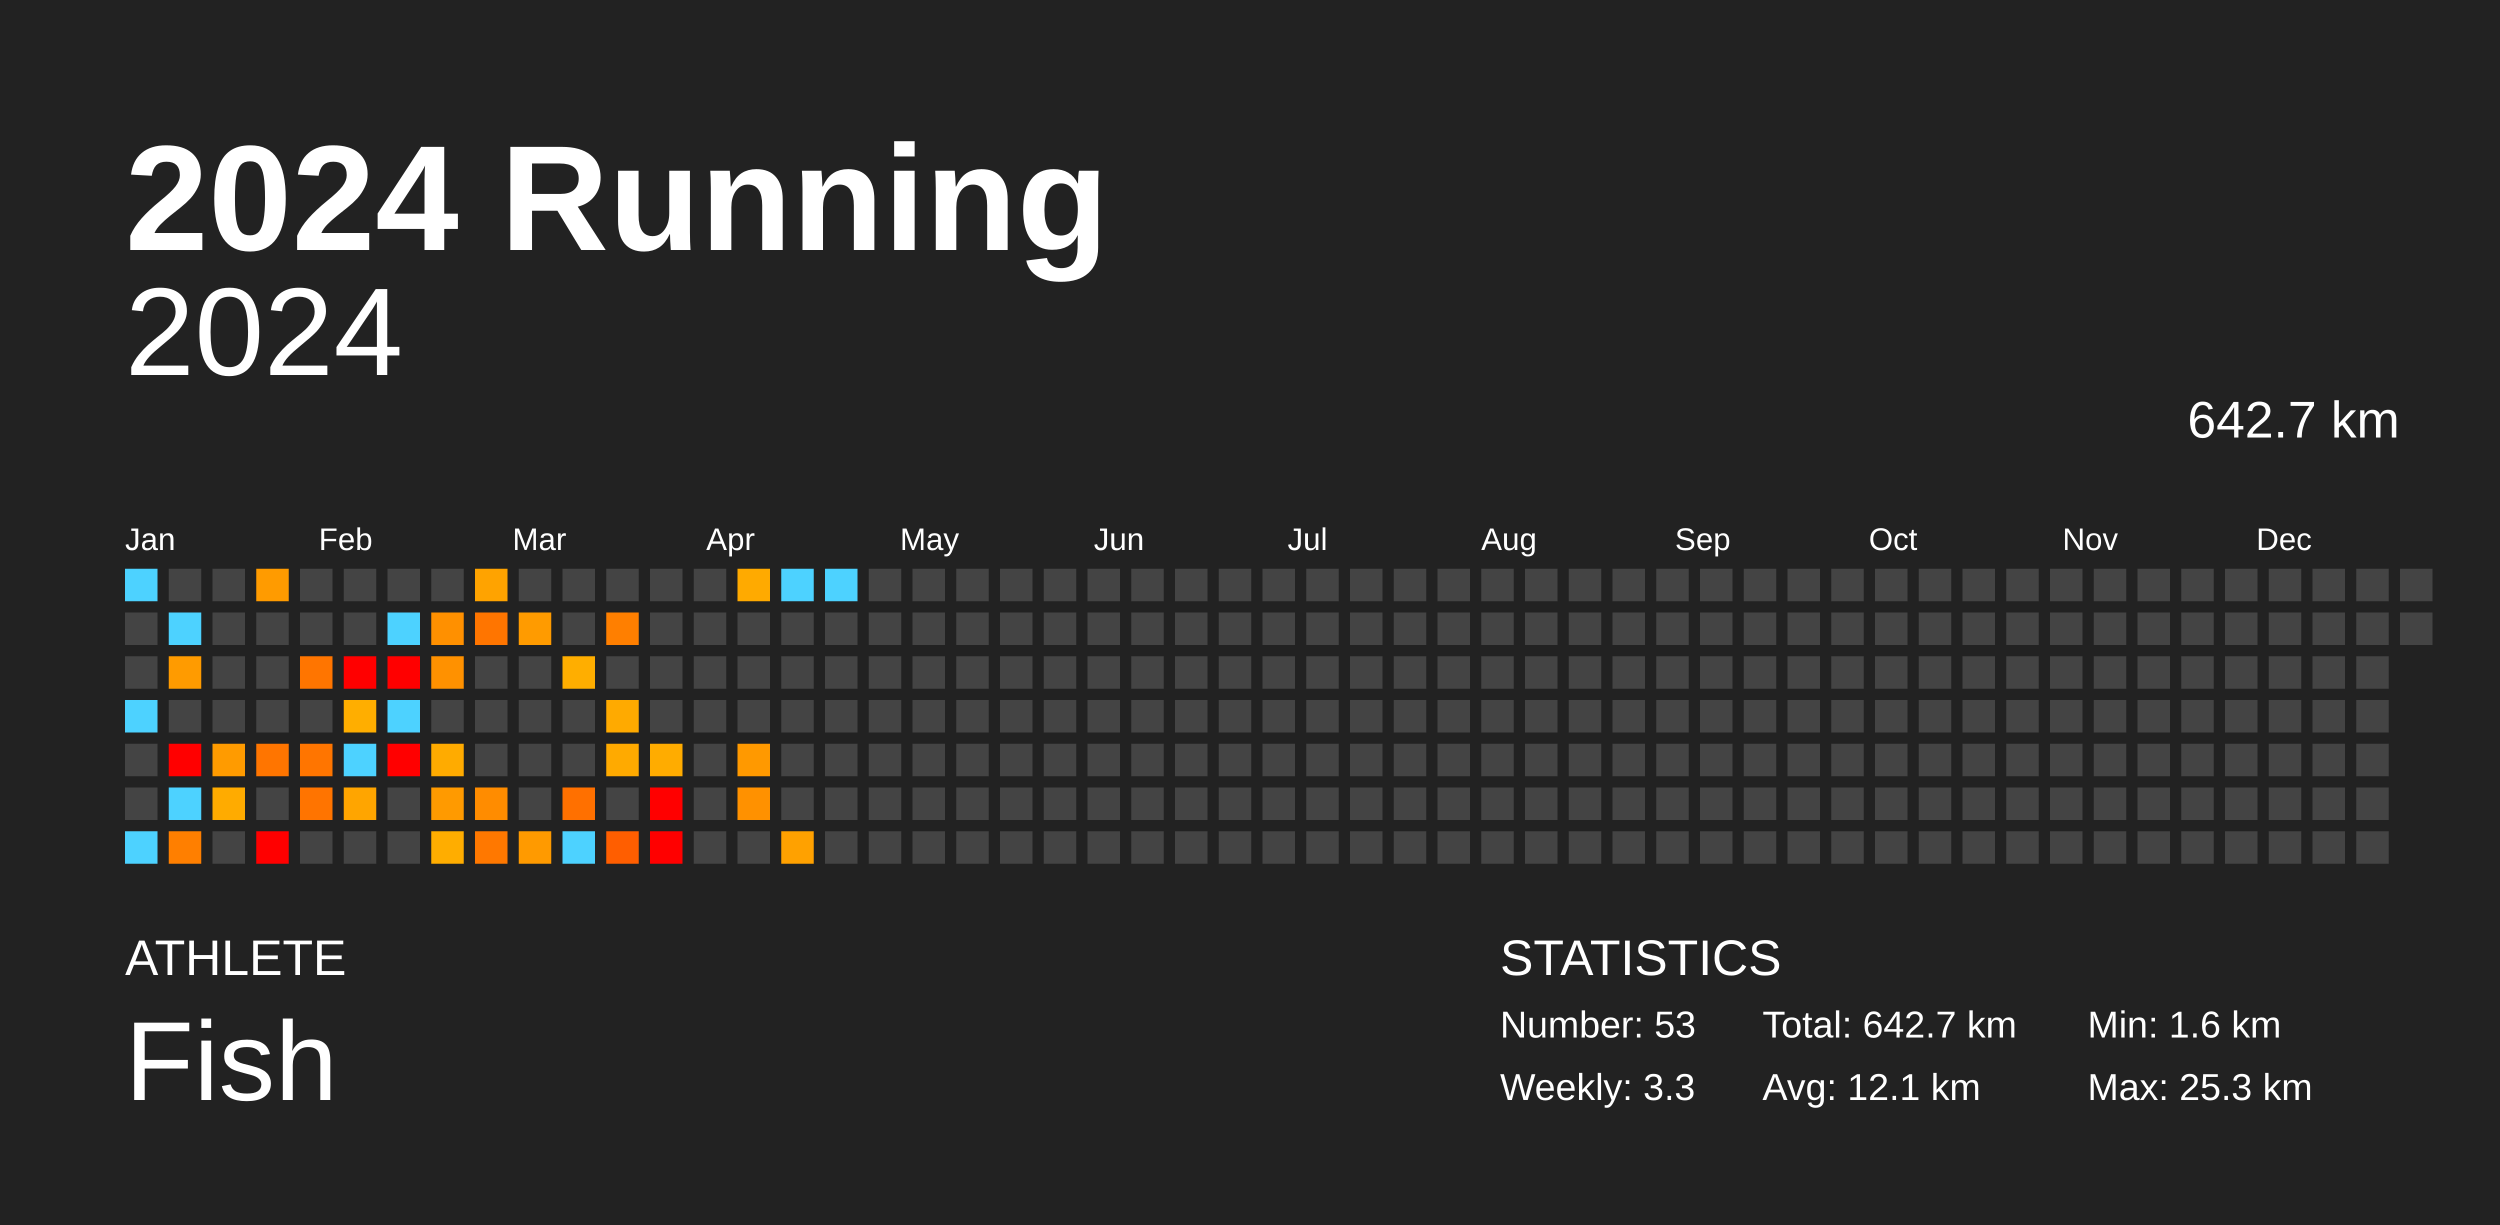
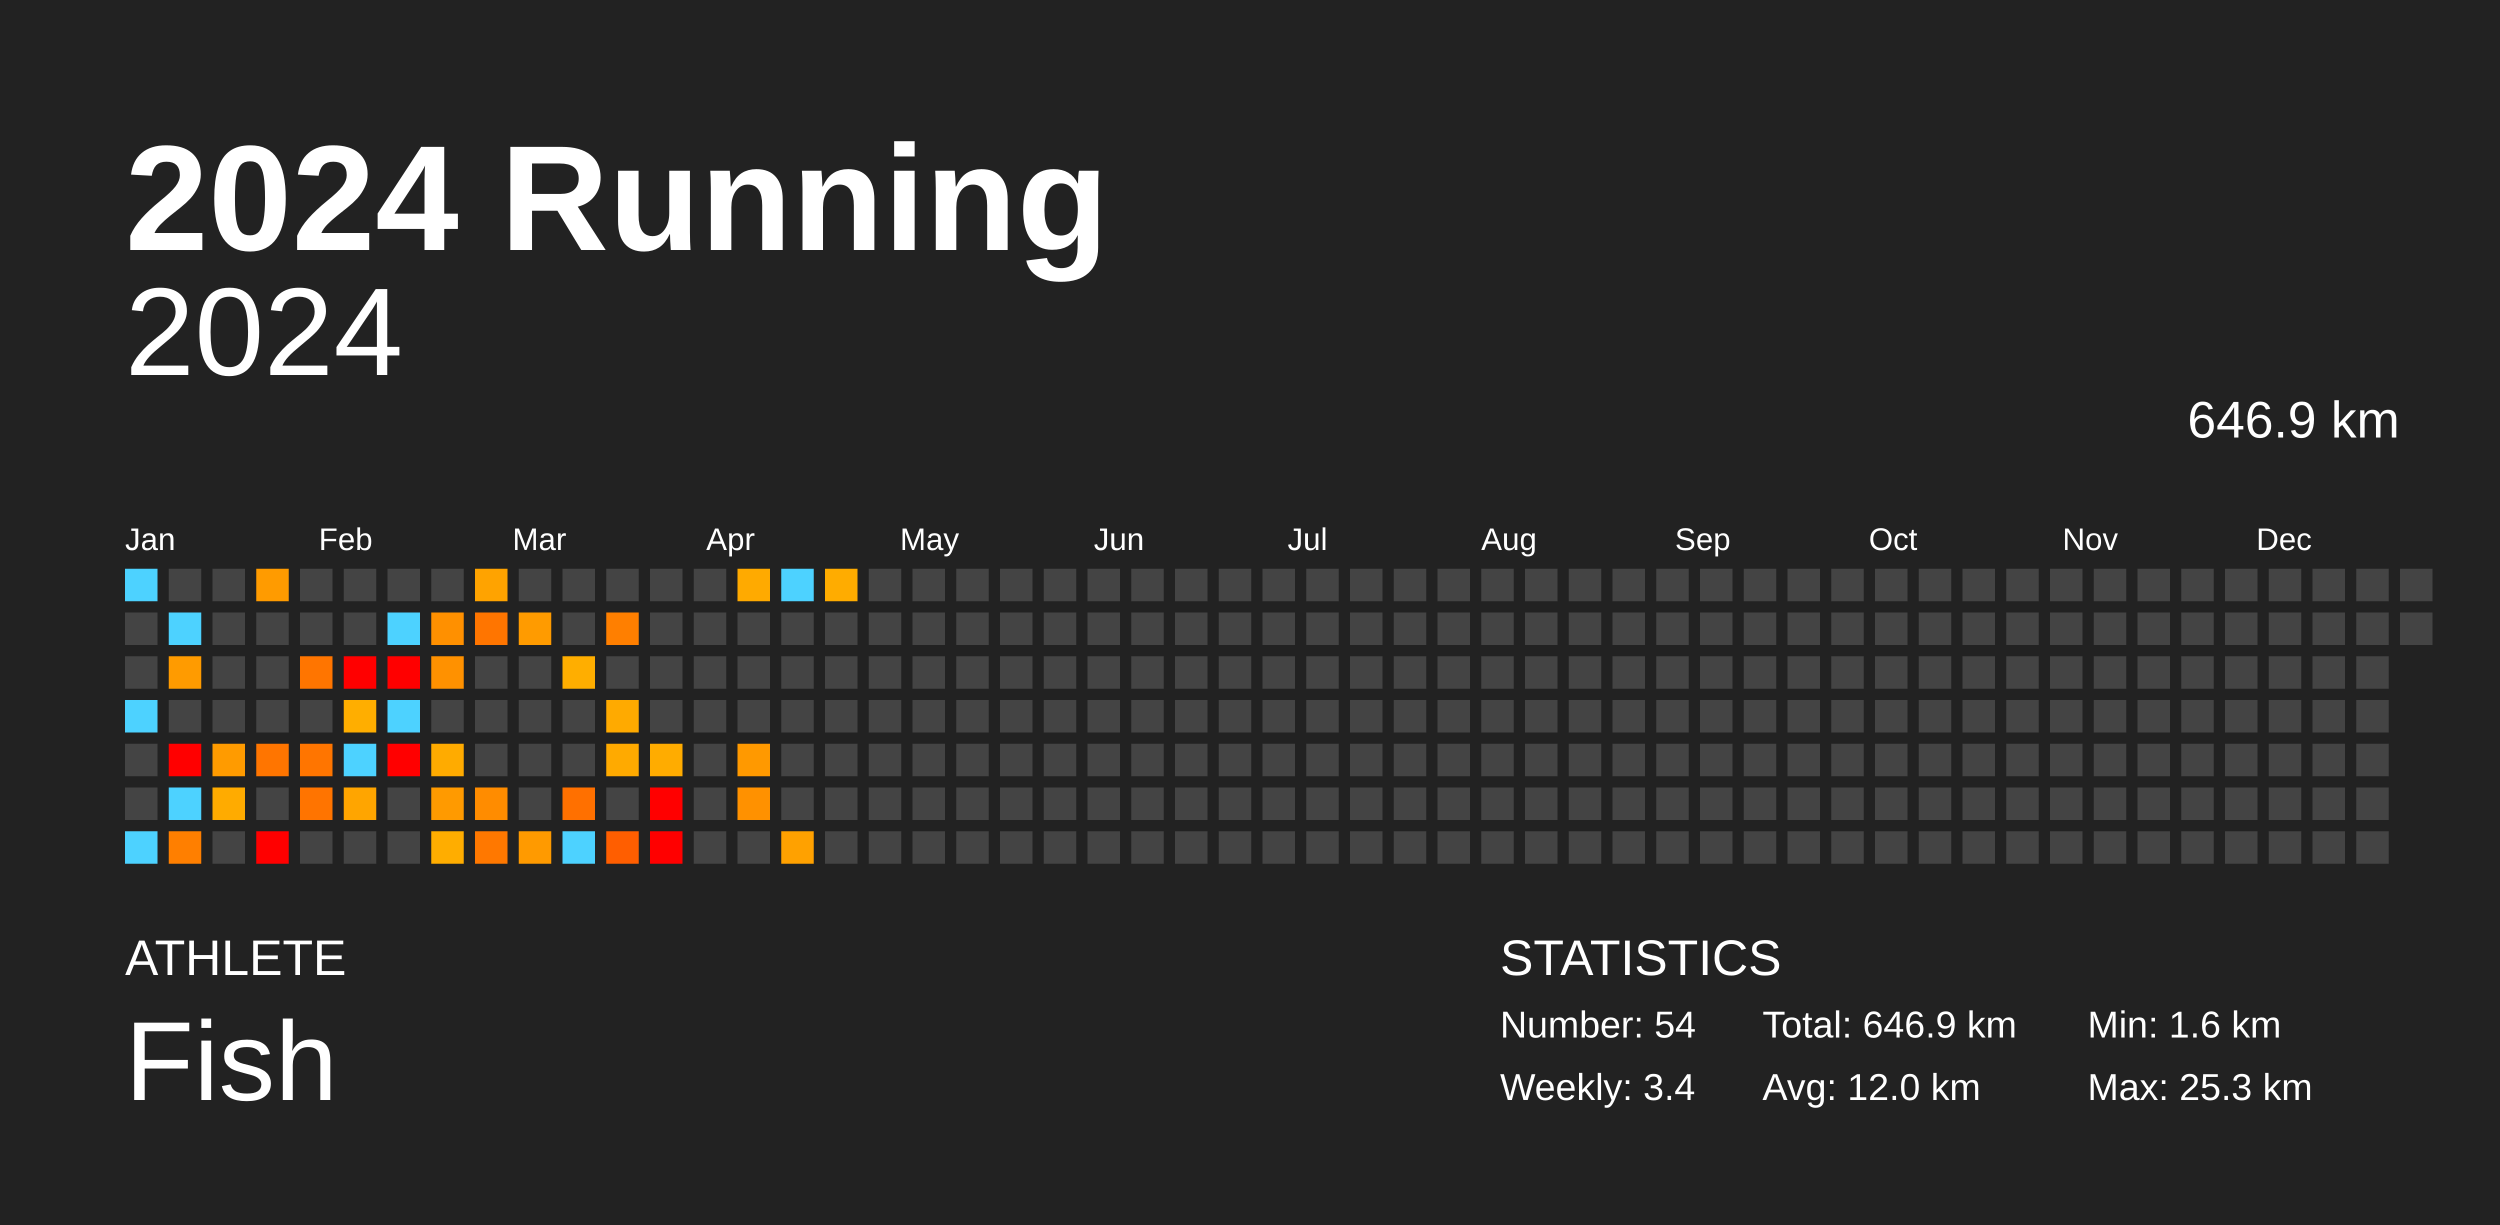
<svg xmlns="http://www.w3.org/2000/svg" baseProfile="full" height="98mm" version="1.1" viewBox="0,0,200,98" width="200mm">
  <defs />
  <rect fill="#222222" height="98" width="200" x="0" y="0" />
  <text fill="#FFFFFF" style="font-size:12px; font-family:Arial; font-weight:bold;" x="10" y="20">2024 Running</text>
  <text fill="#FFFFFF" style="font-size:4px; font-family:Arial" x="10" y="78">ATHLETE</text>
  <text fill="#FFFFFF" style="font-size:9px; font-family:Arial" x="10" y="88">Fish</text>
  <text fill="#FFFFFF" style="font-size:4px; font-family:Arial" x="120" y="78">STATISTICS</text>
-   <text fill="#FFFFFF" style="font-size:3px; font-family:Arial" x="120" y="83">Number: 53</text>
-   <text fill="#FFFFFF" style="font-size:3px; font-family:Arial" x="120" y="88">Weekly: 3.3</text>
-   <text fill="#FFFFFF" style="font-size:3px; font-family:Arial" x="141" y="83">Total: 642.7 km</text>
-   <text fill="#FFFFFF" style="font-size:3px; font-family:Arial" x="141" y="88">Avg: 12.1 km</text>
+   <text fill="#FFFFFF" style="font-size:3px; font-family:Arial" x="120" y="83">Number: 54</text>
+   <text fill="#FFFFFF" style="font-size:3px; font-family:Arial" x="120" y="88">Weekly: 3.4</text>
+   <text fill="#FFFFFF" style="font-size:3px; font-family:Arial" x="141" y="83">Total: 646.9 km</text>
+   <text fill="#FFFFFF" style="font-size:3px; font-family:Arial" x="141" y="88">Avg: 12.0 km</text>
  <text fill="#FFFFFF" style="font-size:3px; font-family:Arial" x="167" y="83">Min: 1.6 km</text>
  <text fill="#FFFFFF" style="font-size:3px; font-family:Arial" x="167" y="88">Max: 25.3 km</text>
  <text alignment-baseline="hanging" fill="#FFFFFF" style="font-size:10.0px; font-family:Arial;" x="10" y="30">2024</text>
-   <text alignment-baseline="hanging" fill="#FFFFFF" style="font-size:4.125px; font-family:Arial;" x="175" y="35">642.7 km</text>
+   <text alignment-baseline="hanging" fill="#FFFFFF" style="font-size:4.125px; font-family:Arial;" x="175" y="35">646.9 km</text>
  <text fill="#FFFFFF" style="font-size:2.5px; font-family:Arial" x="10.0" y="44">Jan</text>
  <text fill="#FFFFFF" style="font-size:2.5px; font-family:Arial" x="25.5" y="44">Feb</text>
  <text fill="#FFFFFF" style="font-size:2.5px; font-family:Arial" x="41.0" y="44">Mar</text>
  <text fill="#FFFFFF" style="font-size:2.5px; font-family:Arial" x="56.5" y="44">Apr</text>
  <text fill="#FFFFFF" style="font-size:2.5px; font-family:Arial" x="72.0" y="44">May</text>
  <text fill="#FFFFFF" style="font-size:2.5px; font-family:Arial" x="87.5" y="44">Jun</text>
  <text fill="#FFFFFF" style="font-size:2.5px; font-family:Arial" x="103.0" y="44">Jul</text>
  <text fill="#FFFFFF" style="font-size:2.5px; font-family:Arial" x="118.5" y="44">Aug</text>
  <text fill="#FFFFFF" style="font-size:2.5px; font-family:Arial" x="134.0" y="44">Sep</text>
  <text fill="#FFFFFF" style="font-size:2.5px; font-family:Arial" x="149.5" y="44">Oct</text>
  <text fill="#FFFFFF" style="font-size:2.5px; font-family:Arial" x="165.0" y="44">Nov</text>
  <text fill="#FFFFFF" style="font-size:2.5px; font-family:Arial" x="180.5" y="44">Dec</text>
  <rect fill="#4dd2ff" height="2.6" width="2.6" x="10.0" y="45.5" />
  <rect fill="#444444" height="2.6" width="2.6" x="10.0" y="49.0" />
  <rect fill="#444444" height="2.6" width="2.6" x="10.0" y="52.5" />
  <rect fill="#4dd2ff" height="2.6" width="2.6" x="10.0" y="56.0" />
  <rect fill="#444444" height="2.6" width="2.6" x="10.0" y="59.5" />
  <rect fill="#444444" height="2.6" width="2.6" x="10.0" y="63.0" />
  <rect fill="#4dd2ff" height="2.6" width="2.6" x="10.0" y="66.5" />
  <rect fill="#444444" height="2.6" width="2.6" x="13.5" y="45.5" />
  <rect fill="#4dd2ff" height="2.6" width="2.6" x="13.5" y="49.0" />
  <rect fill="#ff9b00" height="2.6" width="2.6" x="13.5" y="52.5" />
  <rect fill="#444444" height="2.6" width="2.6" x="13.5" y="56.0" />
  <rect fill="red" height="2.6" width="2.6" x="13.5" y="59.5" />
  <rect fill="#4dd2ff" height="2.6" width="2.6" x="13.5" y="63.0" />
  <rect fill="#ff7f00" height="2.6" width="2.6" x="13.5" y="66.5" />
  <rect fill="#444444" height="2.6" width="2.6" x="17.0" y="45.5" />
  <rect fill="#444444" height="2.6" width="2.6" x="17.0" y="49.0" />
  <rect fill="#444444" height="2.6" width="2.6" x="17.0" y="52.5" />
  <rect fill="#444444" height="2.6" width="2.6" x="17.0" y="56.0" />
  <rect fill="#ff9b00" height="2.6" width="2.6" x="17.0" y="59.5" />
  <rect fill="#ffab00" height="2.6" width="2.6" x="17.0" y="63.0" />
  <rect fill="#444444" height="2.6" width="2.6" x="17.0" y="66.5" />
  <rect fill="#ff9b00" height="2.6" width="2.6" x="20.5" y="45.5" />
  <rect fill="#444444" height="2.6" width="2.6" x="20.5" y="49.0" />
  <rect fill="#444444" height="2.6" width="2.6" x="20.5" y="52.5" />
  <rect fill="#444444" height="2.6" width="2.6" x="20.5" y="56.0" />
  <rect fill="#ff7500" height="2.6" width="2.6" x="20.5" y="59.5" />
  <rect fill="#444444" height="2.6" width="2.6" x="20.5" y="63.0" />
  <rect fill="red" height="2.6" width="2.6" x="20.5" y="66.5" />
  <rect fill="#444444" height="2.6" width="2.6" x="24.0" y="45.5" />
  <rect fill="#444444" height="2.6" width="2.6" x="24.0" y="49.0" />
  <rect fill="#ff7500" height="2.6" width="2.6" x="24.0" y="52.5" />
  <rect fill="#444444" height="2.6" width="2.6" x="24.0" y="56.0" />
  <rect fill="#ff7500" height="2.6" width="2.6" x="24.0" y="59.5" />
  <rect fill="#ff7400" height="2.6" width="2.6" x="24.0" y="63.0" />
  <rect fill="#444444" height="2.6" width="2.6" x="24.0" y="66.5" />
  <rect fill="#444444" height="2.6" width="2.6" x="27.5" y="45.5" />
  <rect fill="#444444" height="2.6" width="2.6" x="27.5" y="49.0" />
  <rect fill="red" height="2.6" width="2.6" x="27.5" y="52.5" />
  <rect fill="#ffae00" height="2.6" width="2.6" x="27.5" y="56.0" />
  <rect fill="#4dd2ff" height="2.6" width="2.6" x="27.5" y="59.5" />
  <rect fill="#ffa500" height="2.6" width="2.6" x="27.5" y="63.0" />
  <rect fill="#444444" height="2.6" width="2.6" x="27.5" y="66.5" />
  <rect fill="#444444" height="2.6" width="2.6" x="31.0" y="45.5" />
  <rect fill="#4dd2ff" height="2.6" width="2.6" x="31.0" y="49.0" />
  <rect fill="red" height="2.6" width="2.6" x="31.0" y="52.5" />
  <rect fill="#4dd2ff" height="2.6" width="2.6" x="31.0" y="56.0" />
  <rect fill="red" height="2.6" width="2.6" x="31.0" y="59.5" />
  <rect fill="#444444" height="2.6" width="2.6" x="31.0" y="63.0" />
  <rect fill="#444444" height="2.6" width="2.6" x="31.0" y="66.5" />
  <rect fill="#444444" height="2.6" width="2.6" x="34.5" y="45.5" />
  <rect fill="#ff9000" height="2.6" width="2.6" x="34.5" y="49.0" />
  <rect fill="#ff9100" height="2.6" width="2.6" x="34.5" y="52.5" />
  <rect fill="#444444" height="2.6" width="2.6" x="34.5" y="56.0" />
  <rect fill="#ffab00" height="2.6" width="2.6" x="34.5" y="59.5" />
  <rect fill="#ff9a00" height="2.6" width="2.6" x="34.5" y="63.0" />
  <rect fill="#ffad00" height="2.6" width="2.6" x="34.5" y="66.5" />
  <rect fill="#ffa300" height="2.6" width="2.6" x="38.0" y="45.5" />
  <rect fill="#ff7500" height="2.6" width="2.6" x="38.0" y="49.0" />
  <rect fill="#444444" height="2.6" width="2.6" x="38.0" y="52.5" />
  <rect fill="#444444" height="2.6" width="2.6" x="38.0" y="56.0" />
  <rect fill="#444444" height="2.6" width="2.6" x="38.0" y="59.5" />
  <rect fill="#ff8c00" height="2.6" width="2.6" x="38.0" y="63.0" />
  <rect fill="#ff7800" height="2.6" width="2.6" x="38.0" y="66.5" />
  <rect fill="#444444" height="2.6" width="2.6" x="41.5" y="45.5" />
  <rect fill="#ff9b00" height="2.6" width="2.6" x="41.5" y="49.0" />
  <rect fill="#444444" height="2.6" width="2.6" x="41.5" y="52.5" />
  <rect fill="#444444" height="2.6" width="2.6" x="41.5" y="56.0" />
  <rect fill="#444444" height="2.6" width="2.6" x="41.5" y="59.5" />
  <rect fill="#444444" height="2.6" width="2.6" x="41.5" y="63.0" />
  <rect fill="#ff9a00" height="2.6" width="2.6" x="41.5" y="66.5" />
  <rect fill="#444444" height="2.6" width="2.6" x="45.0" y="45.5" />
  <rect fill="#444444" height="2.6" width="2.6" x="45.0" y="49.0" />
  <rect fill="#ffae00" height="2.6" width="2.6" x="45.0" y="52.5" />
  <rect fill="#444444" height="2.6" width="2.6" x="45.0" y="56.0" />
  <rect fill="#444444" height="2.6" width="2.6" x="45.0" y="59.5" />
  <rect fill="#ff7000" height="2.6" width="2.6" x="45.0" y="63.0" />
  <rect fill="#4dd2ff" height="2.6" width="2.6" x="45.0" y="66.5" />
  <rect fill="#444444" height="2.6" width="2.6" x="48.5" y="45.5" />
  <rect fill="#ff7f00" height="2.6" width="2.6" x="48.5" y="49.0" />
  <rect fill="#444444" height="2.6" width="2.6" x="48.5" y="52.5" />
  <rect fill="#ffaa00" height="2.6" width="2.6" x="48.5" y="56.0" />
  <rect fill="#ffaa00" height="2.6" width="2.6" x="48.5" y="59.5" />
  <rect fill="#444444" height="2.6" width="2.6" x="48.5" y="63.0" />
  <rect fill="#ff5e00" height="2.6" width="2.6" x="48.5" y="66.5" />
  <rect fill="#444444" height="2.6" width="2.6" x="52.0" y="45.5" />
  <rect fill="#444444" height="2.6" width="2.6" x="52.0" y="49.0" />
  <rect fill="#444444" height="2.6" width="2.6" x="52.0" y="52.5" />
  <rect fill="#444444" height="2.6" width="2.6" x="52.0" y="56.0" />
  <rect fill="#ffac00" height="2.6" width="2.6" x="52.0" y="59.5" />
  <rect fill="red" height="2.6" width="2.6" x="52.0" y="63.0" />
  <rect fill="red" height="2.6" width="2.6" x="52.0" y="66.5" />
  <rect fill="#444444" height="2.6" width="2.6" x="55.5" y="45.5" />
  <rect fill="#444444" height="2.6" width="2.6" x="55.5" y="49.0" />
  <rect fill="#444444" height="2.6" width="2.6" x="55.5" y="52.5" />
  <rect fill="#444444" height="2.6" width="2.6" x="55.5" y="56.0" />
  <rect fill="#444444" height="2.6" width="2.6" x="55.5" y="59.5" />
  <rect fill="#444444" height="2.6" width="2.6" x="55.5" y="63.0" />
  <rect fill="#444444" height="2.6" width="2.6" x="55.5" y="66.5" />
  <rect fill="#ffaa00" height="2.6" width="2.6" x="59.0" y="45.5" />
  <rect fill="#444444" height="2.6" width="2.6" x="59.0" y="49.0" />
  <rect fill="#444444" height="2.6" width="2.6" x="59.0" y="52.5" />
  <rect fill="#444444" height="2.6" width="2.6" x="59.0" y="56.0" />
  <rect fill="#ff9900" height="2.6" width="2.6" x="59.0" y="59.5" />
  <rect fill="#ff9100" height="2.6" width="2.6" x="59.0" y="63.0" />
  <rect fill="#444444" height="2.6" width="2.6" x="59.0" y="66.5" />
  <rect fill="#4dd2ff" height="2.6" width="2.6" x="62.5" y="45.5" />
  <rect fill="#444444" height="2.6" width="2.6" x="62.5" y="49.0" />
  <rect fill="#444444" height="2.6" width="2.6" x="62.5" y="52.5" />
  <rect fill="#444444" height="2.6" width="2.6" x="62.5" y="56.0" />
  <rect fill="#444444" height="2.6" width="2.6" x="62.5" y="59.5" />
  <rect fill="#444444" height="2.6" width="2.6" x="62.5" y="63.0" />
  <rect fill="#ffa100" height="2.6" width="2.6" x="62.5" y="66.5" />
-   <rect fill="#4dd2ff" height="2.6" width="2.6" x="66.0" y="45.5" />
+   <rect fill="#ffac00" height="2.6" width="2.6" x="66.0" y="45.5" />
  <rect fill="#444444" height="2.6" width="2.6" x="66.0" y="49.0" />
  <rect fill="#444444" height="2.6" width="2.6" x="66.0" y="52.5" />
  <rect fill="#444444" height="2.6" width="2.6" x="66.0" y="56.0" />
  <rect fill="#444444" height="2.6" width="2.6" x="66.0" y="59.5" />
  <rect fill="#444444" height="2.6" width="2.6" x="66.0" y="63.0" />
  <rect fill="#444444" height="2.6" width="2.6" x="66.0" y="66.5" />
  <rect fill="#444444" height="2.6" width="2.6" x="69.5" y="45.5" />
  <rect fill="#444444" height="2.6" width="2.6" x="69.5" y="49.0" />
  <rect fill="#444444" height="2.6" width="2.6" x="69.5" y="52.5" />
  <rect fill="#444444" height="2.6" width="2.6" x="69.5" y="56.0" />
  <rect fill="#444444" height="2.6" width="2.6" x="69.5" y="59.5" />
  <rect fill="#444444" height="2.6" width="2.6" x="69.5" y="63.0" />
  <rect fill="#444444" height="2.6" width="2.6" x="69.5" y="66.5" />
  <rect fill="#444444" height="2.6" width="2.6" x="73.0" y="45.5" />
  <rect fill="#444444" height="2.6" width="2.6" x="73.0" y="49.0" />
  <rect fill="#444444" height="2.6" width="2.6" x="73.0" y="52.5" />
  <rect fill="#444444" height="2.6" width="2.6" x="73.0" y="56.0" />
  <rect fill="#444444" height="2.6" width="2.6" x="73.0" y="59.5" />
  <rect fill="#444444" height="2.6" width="2.6" x="73.0" y="63.0" />
  <rect fill="#444444" height="2.6" width="2.6" x="73.0" y="66.5" />
  <rect fill="#444444" height="2.6" width="2.6" x="76.5" y="45.5" />
  <rect fill="#444444" height="2.6" width="2.6" x="76.5" y="49.0" />
  <rect fill="#444444" height="2.6" width="2.6" x="76.5" y="52.5" />
  <rect fill="#444444" height="2.6" width="2.6" x="76.5" y="56.0" />
  <rect fill="#444444" height="2.6" width="2.6" x="76.5" y="59.5" />
  <rect fill="#444444" height="2.6" width="2.6" x="76.5" y="63.0" />
  <rect fill="#444444" height="2.6" width="2.6" x="76.5" y="66.5" />
  <rect fill="#444444" height="2.6" width="2.6" x="80.0" y="45.5" />
  <rect fill="#444444" height="2.6" width="2.6" x="80.0" y="49.0" />
  <rect fill="#444444" height="2.6" width="2.6" x="80.0" y="52.5" />
  <rect fill="#444444" height="2.6" width="2.6" x="80.0" y="56.0" />
  <rect fill="#444444" height="2.6" width="2.6" x="80.0" y="59.5" />
  <rect fill="#444444" height="2.6" width="2.6" x="80.0" y="63.0" />
  <rect fill="#444444" height="2.6" width="2.6" x="80.0" y="66.5" />
  <rect fill="#444444" height="2.6" width="2.6" x="83.5" y="45.5" />
  <rect fill="#444444" height="2.6" width="2.6" x="83.5" y="49.0" />
  <rect fill="#444444" height="2.6" width="2.6" x="83.5" y="52.5" />
  <rect fill="#444444" height="2.6" width="2.6" x="83.5" y="56.0" />
  <rect fill="#444444" height="2.6" width="2.6" x="83.5" y="59.5" />
  <rect fill="#444444" height="2.6" width="2.6" x="83.5" y="63.0" />
  <rect fill="#444444" height="2.6" width="2.6" x="83.5" y="66.5" />
  <rect fill="#444444" height="2.6" width="2.6" x="87.0" y="45.5" />
  <rect fill="#444444" height="2.6" width="2.6" x="87.0" y="49.0" />
  <rect fill="#444444" height="2.6" width="2.6" x="87.0" y="52.5" />
  <rect fill="#444444" height="2.6" width="2.6" x="87.0" y="56.0" />
  <rect fill="#444444" height="2.6" width="2.6" x="87.0" y="59.5" />
  <rect fill="#444444" height="2.6" width="2.6" x="87.0" y="63.0" />
  <rect fill="#444444" height="2.6" width="2.6" x="87.0" y="66.5" />
  <rect fill="#444444" height="2.6" width="2.6" x="90.5" y="45.5" />
  <rect fill="#444444" height="2.6" width="2.6" x="90.5" y="49.0" />
  <rect fill="#444444" height="2.6" width="2.6" x="90.5" y="52.5" />
  <rect fill="#444444" height="2.6" width="2.6" x="90.5" y="56.0" />
  <rect fill="#444444" height="2.6" width="2.6" x="90.5" y="59.5" />
  <rect fill="#444444" height="2.6" width="2.6" x="90.5" y="63.0" />
  <rect fill="#444444" height="2.6" width="2.6" x="90.5" y="66.5" />
  <rect fill="#444444" height="2.6" width="2.6" x="94.0" y="45.5" />
  <rect fill="#444444" height="2.6" width="2.6" x="94.0" y="49.0" />
  <rect fill="#444444" height="2.6" width="2.6" x="94.0" y="52.5" />
  <rect fill="#444444" height="2.6" width="2.6" x="94.0" y="56.0" />
  <rect fill="#444444" height="2.6" width="2.6" x="94.0" y="59.5" />
  <rect fill="#444444" height="2.6" width="2.6" x="94.0" y="63.0" />
  <rect fill="#444444" height="2.6" width="2.6" x="94.0" y="66.5" />
  <rect fill="#444444" height="2.6" width="2.6" x="97.5" y="45.5" />
  <rect fill="#444444" height="2.6" width="2.6" x="97.5" y="49.0" />
  <rect fill="#444444" height="2.6" width="2.6" x="97.5" y="52.5" />
  <rect fill="#444444" height="2.6" width="2.6" x="97.5" y="56.0" />
  <rect fill="#444444" height="2.6" width="2.6" x="97.5" y="59.5" />
  <rect fill="#444444" height="2.6" width="2.6" x="97.5" y="63.0" />
  <rect fill="#444444" height="2.6" width="2.6" x="97.5" y="66.5" />
  <rect fill="#444444" height="2.6" width="2.6" x="101.0" y="45.5" />
  <rect fill="#444444" height="2.6" width="2.6" x="101.0" y="49.0" />
  <rect fill="#444444" height="2.6" width="2.6" x="101.0" y="52.5" />
  <rect fill="#444444" height="2.6" width="2.6" x="101.0" y="56.0" />
  <rect fill="#444444" height="2.6" width="2.6" x="101.0" y="59.5" />
  <rect fill="#444444" height="2.6" width="2.6" x="101.0" y="63.0" />
  <rect fill="#444444" height="2.6" width="2.6" x="101.0" y="66.5" />
  <rect fill="#444444" height="2.6" width="2.6" x="104.5" y="45.5" />
  <rect fill="#444444" height="2.6" width="2.6" x="104.5" y="49.0" />
  <rect fill="#444444" height="2.6" width="2.6" x="104.5" y="52.5" />
  <rect fill="#444444" height="2.6" width="2.6" x="104.5" y="56.0" />
  <rect fill="#444444" height="2.6" width="2.6" x="104.5" y="59.5" />
  <rect fill="#444444" height="2.6" width="2.6" x="104.5" y="63.0" />
  <rect fill="#444444" height="2.6" width="2.6" x="104.5" y="66.5" />
  <rect fill="#444444" height="2.6" width="2.6" x="108.0" y="45.5" />
  <rect fill="#444444" height="2.6" width="2.6" x="108.0" y="49.0" />
  <rect fill="#444444" height="2.6" width="2.6" x="108.0" y="52.5" />
  <rect fill="#444444" height="2.6" width="2.6" x="108.0" y="56.0" />
  <rect fill="#444444" height="2.6" width="2.6" x="108.0" y="59.5" />
  <rect fill="#444444" height="2.6" width="2.6" x="108.0" y="63.0" />
  <rect fill="#444444" height="2.6" width="2.6" x="108.0" y="66.5" />
  <rect fill="#444444" height="2.6" width="2.6" x="111.5" y="45.5" />
  <rect fill="#444444" height="2.6" width="2.6" x="111.5" y="49.0" />
  <rect fill="#444444" height="2.6" width="2.6" x="111.5" y="52.5" />
  <rect fill="#444444" height="2.6" width="2.6" x="111.5" y="56.0" />
  <rect fill="#444444" height="2.6" width="2.6" x="111.5" y="59.5" />
  <rect fill="#444444" height="2.6" width="2.6" x="111.5" y="63.0" />
  <rect fill="#444444" height="2.6" width="2.6" x="111.5" y="66.5" />
  <rect fill="#444444" height="2.6" width="2.6" x="115.0" y="45.5" />
  <rect fill="#444444" height="2.6" width="2.6" x="115.0" y="49.0" />
  <rect fill="#444444" height="2.6" width="2.6" x="115.0" y="52.5" />
  <rect fill="#444444" height="2.6" width="2.6" x="115.0" y="56.0" />
  <rect fill="#444444" height="2.6" width="2.6" x="115.0" y="59.5" />
  <rect fill="#444444" height="2.6" width="2.6" x="115.0" y="63.0" />
  <rect fill="#444444" height="2.6" width="2.6" x="115.0" y="66.5" />
  <rect fill="#444444" height="2.6" width="2.6" x="118.5" y="45.5" />
  <rect fill="#444444" height="2.6" width="2.6" x="118.5" y="49.0" />
  <rect fill="#444444" height="2.6" width="2.6" x="118.5" y="52.5" />
  <rect fill="#444444" height="2.6" width="2.6" x="118.5" y="56.0" />
  <rect fill="#444444" height="2.6" width="2.6" x="118.5" y="59.5" />
  <rect fill="#444444" height="2.6" width="2.6" x="118.5" y="63.0" />
  <rect fill="#444444" height="2.6" width="2.6" x="118.5" y="66.5" />
  <rect fill="#444444" height="2.6" width="2.6" x="122.0" y="45.5" />
  <rect fill="#444444" height="2.6" width="2.6" x="122.0" y="49.0" />
  <rect fill="#444444" height="2.6" width="2.6" x="122.0" y="52.5" />
  <rect fill="#444444" height="2.6" width="2.6" x="122.0" y="56.0" />
  <rect fill="#444444" height="2.6" width="2.6" x="122.0" y="59.5" />
  <rect fill="#444444" height="2.6" width="2.6" x="122.0" y="63.0" />
  <rect fill="#444444" height="2.6" width="2.6" x="122.0" y="66.5" />
  <rect fill="#444444" height="2.6" width="2.6" x="125.5" y="45.5" />
  <rect fill="#444444" height="2.6" width="2.6" x="125.5" y="49.0" />
  <rect fill="#444444" height="2.6" width="2.6" x="125.5" y="52.5" />
  <rect fill="#444444" height="2.6" width="2.6" x="125.5" y="56.0" />
  <rect fill="#444444" height="2.6" width="2.6" x="125.5" y="59.5" />
  <rect fill="#444444" height="2.6" width="2.6" x="125.5" y="63.0" />
  <rect fill="#444444" height="2.6" width="2.6" x="125.5" y="66.5" />
  <rect fill="#444444" height="2.6" width="2.6" x="129.0" y="45.5" />
  <rect fill="#444444" height="2.6" width="2.6" x="129.0" y="49.0" />
  <rect fill="#444444" height="2.6" width="2.6" x="129.0" y="52.5" />
  <rect fill="#444444" height="2.6" width="2.6" x="129.0" y="56.0" />
  <rect fill="#444444" height="2.6" width="2.6" x="129.0" y="59.5" />
  <rect fill="#444444" height="2.6" width="2.6" x="129.0" y="63.0" />
  <rect fill="#444444" height="2.6" width="2.6" x="129.0" y="66.5" />
  <rect fill="#444444" height="2.6" width="2.6" x="132.5" y="45.5" />
  <rect fill="#444444" height="2.6" width="2.6" x="132.5" y="49.0" />
  <rect fill="#444444" height="2.6" width="2.6" x="132.5" y="52.5" />
  <rect fill="#444444" height="2.6" width="2.6" x="132.5" y="56.0" />
  <rect fill="#444444" height="2.6" width="2.6" x="132.5" y="59.5" />
  <rect fill="#444444" height="2.6" width="2.6" x="132.5" y="63.0" />
  <rect fill="#444444" height="2.6" width="2.6" x="132.5" y="66.5" />
  <rect fill="#444444" height="2.6" width="2.6" x="136.0" y="45.5" />
  <rect fill="#444444" height="2.6" width="2.6" x="136.0" y="49.0" />
  <rect fill="#444444" height="2.6" width="2.6" x="136.0" y="52.5" />
  <rect fill="#444444" height="2.6" width="2.6" x="136.0" y="56.0" />
  <rect fill="#444444" height="2.6" width="2.6" x="136.0" y="59.5" />
  <rect fill="#444444" height="2.6" width="2.6" x="136.0" y="63.0" />
  <rect fill="#444444" height="2.6" width="2.6" x="136.0" y="66.5" />
  <rect fill="#444444" height="2.6" width="2.6" x="139.5" y="45.5" />
  <rect fill="#444444" height="2.6" width="2.6" x="139.5" y="49.0" />
  <rect fill="#444444" height="2.6" width="2.6" x="139.5" y="52.5" />
  <rect fill="#444444" height="2.6" width="2.6" x="139.5" y="56.0" />
  <rect fill="#444444" height="2.6" width="2.6" x="139.5" y="59.5" />
  <rect fill="#444444" height="2.6" width="2.6" x="139.5" y="63.0" />
  <rect fill="#444444" height="2.6" width="2.6" x="139.5" y="66.5" />
  <rect fill="#444444" height="2.6" width="2.6" x="143.0" y="45.5" />
  <rect fill="#444444" height="2.6" width="2.6" x="143.0" y="49.0" />
  <rect fill="#444444" height="2.6" width="2.6" x="143.0" y="52.5" />
  <rect fill="#444444" height="2.6" width="2.6" x="143.0" y="56.0" />
  <rect fill="#444444" height="2.6" width="2.6" x="143.0" y="59.5" />
  <rect fill="#444444" height="2.6" width="2.6" x="143.0" y="63.0" />
  <rect fill="#444444" height="2.6" width="2.6" x="143.0" y="66.5" />
  <rect fill="#444444" height="2.6" width="2.6" x="146.5" y="45.5" />
  <rect fill="#444444" height="2.6" width="2.6" x="146.5" y="49.0" />
  <rect fill="#444444" height="2.6" width="2.6" x="146.5" y="52.5" />
  <rect fill="#444444" height="2.6" width="2.6" x="146.5" y="56.0" />
  <rect fill="#444444" height="2.6" width="2.6" x="146.5" y="59.5" />
  <rect fill="#444444" height="2.6" width="2.6" x="146.5" y="63.0" />
  <rect fill="#444444" height="2.6" width="2.6" x="146.5" y="66.5" />
  <rect fill="#444444" height="2.6" width="2.6" x="150.0" y="45.5" />
  <rect fill="#444444" height="2.6" width="2.6" x="150.0" y="49.0" />
  <rect fill="#444444" height="2.6" width="2.6" x="150.0" y="52.5" />
  <rect fill="#444444" height="2.6" width="2.6" x="150.0" y="56.0" />
  <rect fill="#444444" height="2.6" width="2.6" x="150.0" y="59.5" />
  <rect fill="#444444" height="2.6" width="2.6" x="150.0" y="63.0" />
  <rect fill="#444444" height="2.6" width="2.6" x="150.0" y="66.5" />
  <rect fill="#444444" height="2.6" width="2.6" x="153.5" y="45.5" />
  <rect fill="#444444" height="2.6" width="2.6" x="153.5" y="49.0" />
  <rect fill="#444444" height="2.6" width="2.6" x="153.5" y="52.5" />
  <rect fill="#444444" height="2.6" width="2.6" x="153.5" y="56.0" />
  <rect fill="#444444" height="2.6" width="2.6" x="153.5" y="59.5" />
  <rect fill="#444444" height="2.6" width="2.6" x="153.5" y="63.0" />
  <rect fill="#444444" height="2.6" width="2.6" x="153.5" y="66.5" />
  <rect fill="#444444" height="2.6" width="2.6" x="157.0" y="45.5" />
  <rect fill="#444444" height="2.6" width="2.6" x="157.0" y="49.0" />
  <rect fill="#444444" height="2.6" width="2.6" x="157.0" y="52.5" />
  <rect fill="#444444" height="2.6" width="2.6" x="157.0" y="56.0" />
  <rect fill="#444444" height="2.6" width="2.6" x="157.0" y="59.5" />
  <rect fill="#444444" height="2.6" width="2.6" x="157.0" y="63.0" />
  <rect fill="#444444" height="2.6" width="2.6" x="157.0" y="66.5" />
  <rect fill="#444444" height="2.6" width="2.6" x="160.5" y="45.5" />
  <rect fill="#444444" height="2.6" width="2.6" x="160.5" y="49.0" />
  <rect fill="#444444" height="2.6" width="2.6" x="160.5" y="52.5" />
  <rect fill="#444444" height="2.6" width="2.6" x="160.5" y="56.0" />
  <rect fill="#444444" height="2.6" width="2.6" x="160.5" y="59.5" />
  <rect fill="#444444" height="2.6" width="2.6" x="160.5" y="63.0" />
  <rect fill="#444444" height="2.6" width="2.6" x="160.5" y="66.5" />
  <rect fill="#444444" height="2.6" width="2.6" x="164.0" y="45.5" />
  <rect fill="#444444" height="2.6" width="2.6" x="164.0" y="49.0" />
  <rect fill="#444444" height="2.6" width="2.6" x="164.0" y="52.5" />
  <rect fill="#444444" height="2.6" width="2.6" x="164.0" y="56.0" />
  <rect fill="#444444" height="2.6" width="2.6" x="164.0" y="59.5" />
  <rect fill="#444444" height="2.6" width="2.6" x="164.0" y="63.0" />
  <rect fill="#444444" height="2.6" width="2.6" x="164.0" y="66.5" />
  <rect fill="#444444" height="2.6" width="2.6" x="167.5" y="45.5" />
  <rect fill="#444444" height="2.6" width="2.6" x="167.5" y="49.0" />
  <rect fill="#444444" height="2.6" width="2.6" x="167.5" y="52.5" />
  <rect fill="#444444" height="2.6" width="2.6" x="167.5" y="56.0" />
  <rect fill="#444444" height="2.6" width="2.6" x="167.5" y="59.5" />
  <rect fill="#444444" height="2.6" width="2.6" x="167.5" y="63.0" />
  <rect fill="#444444" height="2.6" width="2.6" x="167.5" y="66.5" />
  <rect fill="#444444" height="2.6" width="2.6" x="171.0" y="45.5" />
  <rect fill="#444444" height="2.6" width="2.6" x="171.0" y="49.0" />
  <rect fill="#444444" height="2.6" width="2.6" x="171.0" y="52.5" />
  <rect fill="#444444" height="2.6" width="2.6" x="171.0" y="56.0" />
  <rect fill="#444444" height="2.6" width="2.6" x="171.0" y="59.5" />
  <rect fill="#444444" height="2.6" width="2.6" x="171.0" y="63.0" />
  <rect fill="#444444" height="2.6" width="2.6" x="171.0" y="66.5" />
  <rect fill="#444444" height="2.6" width="2.6" x="174.5" y="45.5" />
  <rect fill="#444444" height="2.6" width="2.6" x="174.5" y="49.0" />
  <rect fill="#444444" height="2.6" width="2.6" x="174.5" y="52.5" />
  <rect fill="#444444" height="2.6" width="2.6" x="174.5" y="56.0" />
  <rect fill="#444444" height="2.6" width="2.6" x="174.5" y="59.5" />
  <rect fill="#444444" height="2.6" width="2.6" x="174.5" y="63.0" />
  <rect fill="#444444" height="2.6" width="2.6" x="174.5" y="66.5" />
  <rect fill="#444444" height="2.6" width="2.6" x="178.0" y="45.5" />
  <rect fill="#444444" height="2.6" width="2.6" x="178.0" y="49.0" />
  <rect fill="#444444" height="2.6" width="2.6" x="178.0" y="52.5" />
  <rect fill="#444444" height="2.6" width="2.6" x="178.0" y="56.0" />
  <rect fill="#444444" height="2.6" width="2.6" x="178.0" y="59.5" />
  <rect fill="#444444" height="2.6" width="2.6" x="178.0" y="63.0" />
  <rect fill="#444444" height="2.6" width="2.6" x="178.0" y="66.5" />
  <rect fill="#444444" height="2.6" width="2.6" x="181.5" y="45.5" />
  <rect fill="#444444" height="2.6" width="2.6" x="181.5" y="49.0" />
  <rect fill="#444444" height="2.6" width="2.6" x="181.5" y="52.5" />
  <rect fill="#444444" height="2.6" width="2.6" x="181.5" y="56.0" />
  <rect fill="#444444" height="2.6" width="2.6" x="181.5" y="59.5" />
  <rect fill="#444444" height="2.6" width="2.6" x="181.5" y="63.0" />
  <rect fill="#444444" height="2.6" width="2.6" x="181.5" y="66.5" />
  <rect fill="#444444" height="2.6" width="2.6" x="185.0" y="45.5" />
  <rect fill="#444444" height="2.6" width="2.6" x="185.0" y="49.0" />
  <rect fill="#444444" height="2.6" width="2.6" x="185.0" y="52.5" />
  <rect fill="#444444" height="2.6" width="2.6" x="185.0" y="56.0" />
  <rect fill="#444444" height="2.6" width="2.6" x="185.0" y="59.5" />
  <rect fill="#444444" height="2.6" width="2.6" x="185.0" y="63.0" />
  <rect fill="#444444" height="2.6" width="2.6" x="185.0" y="66.5" />
  <rect fill="#444444" height="2.6" width="2.6" x="188.5" y="45.5" />
  <rect fill="#444444" height="2.6" width="2.6" x="188.5" y="49.0" />
  <rect fill="#444444" height="2.6" width="2.6" x="188.5" y="52.5" />
  <rect fill="#444444" height="2.6" width="2.6" x="188.5" y="56.0" />
  <rect fill="#444444" height="2.6" width="2.6" x="188.5" y="59.5" />
  <rect fill="#444444" height="2.6" width="2.6" x="188.5" y="63.0" />
  <rect fill="#444444" height="2.6" width="2.6" x="188.5" y="66.5" />
  <rect fill="#444444" height="2.6" width="2.6" x="192.0" y="45.5" />
  <rect fill="#444444" height="2.6" width="2.6" x="192.0" y="49.0" />
</svg>
